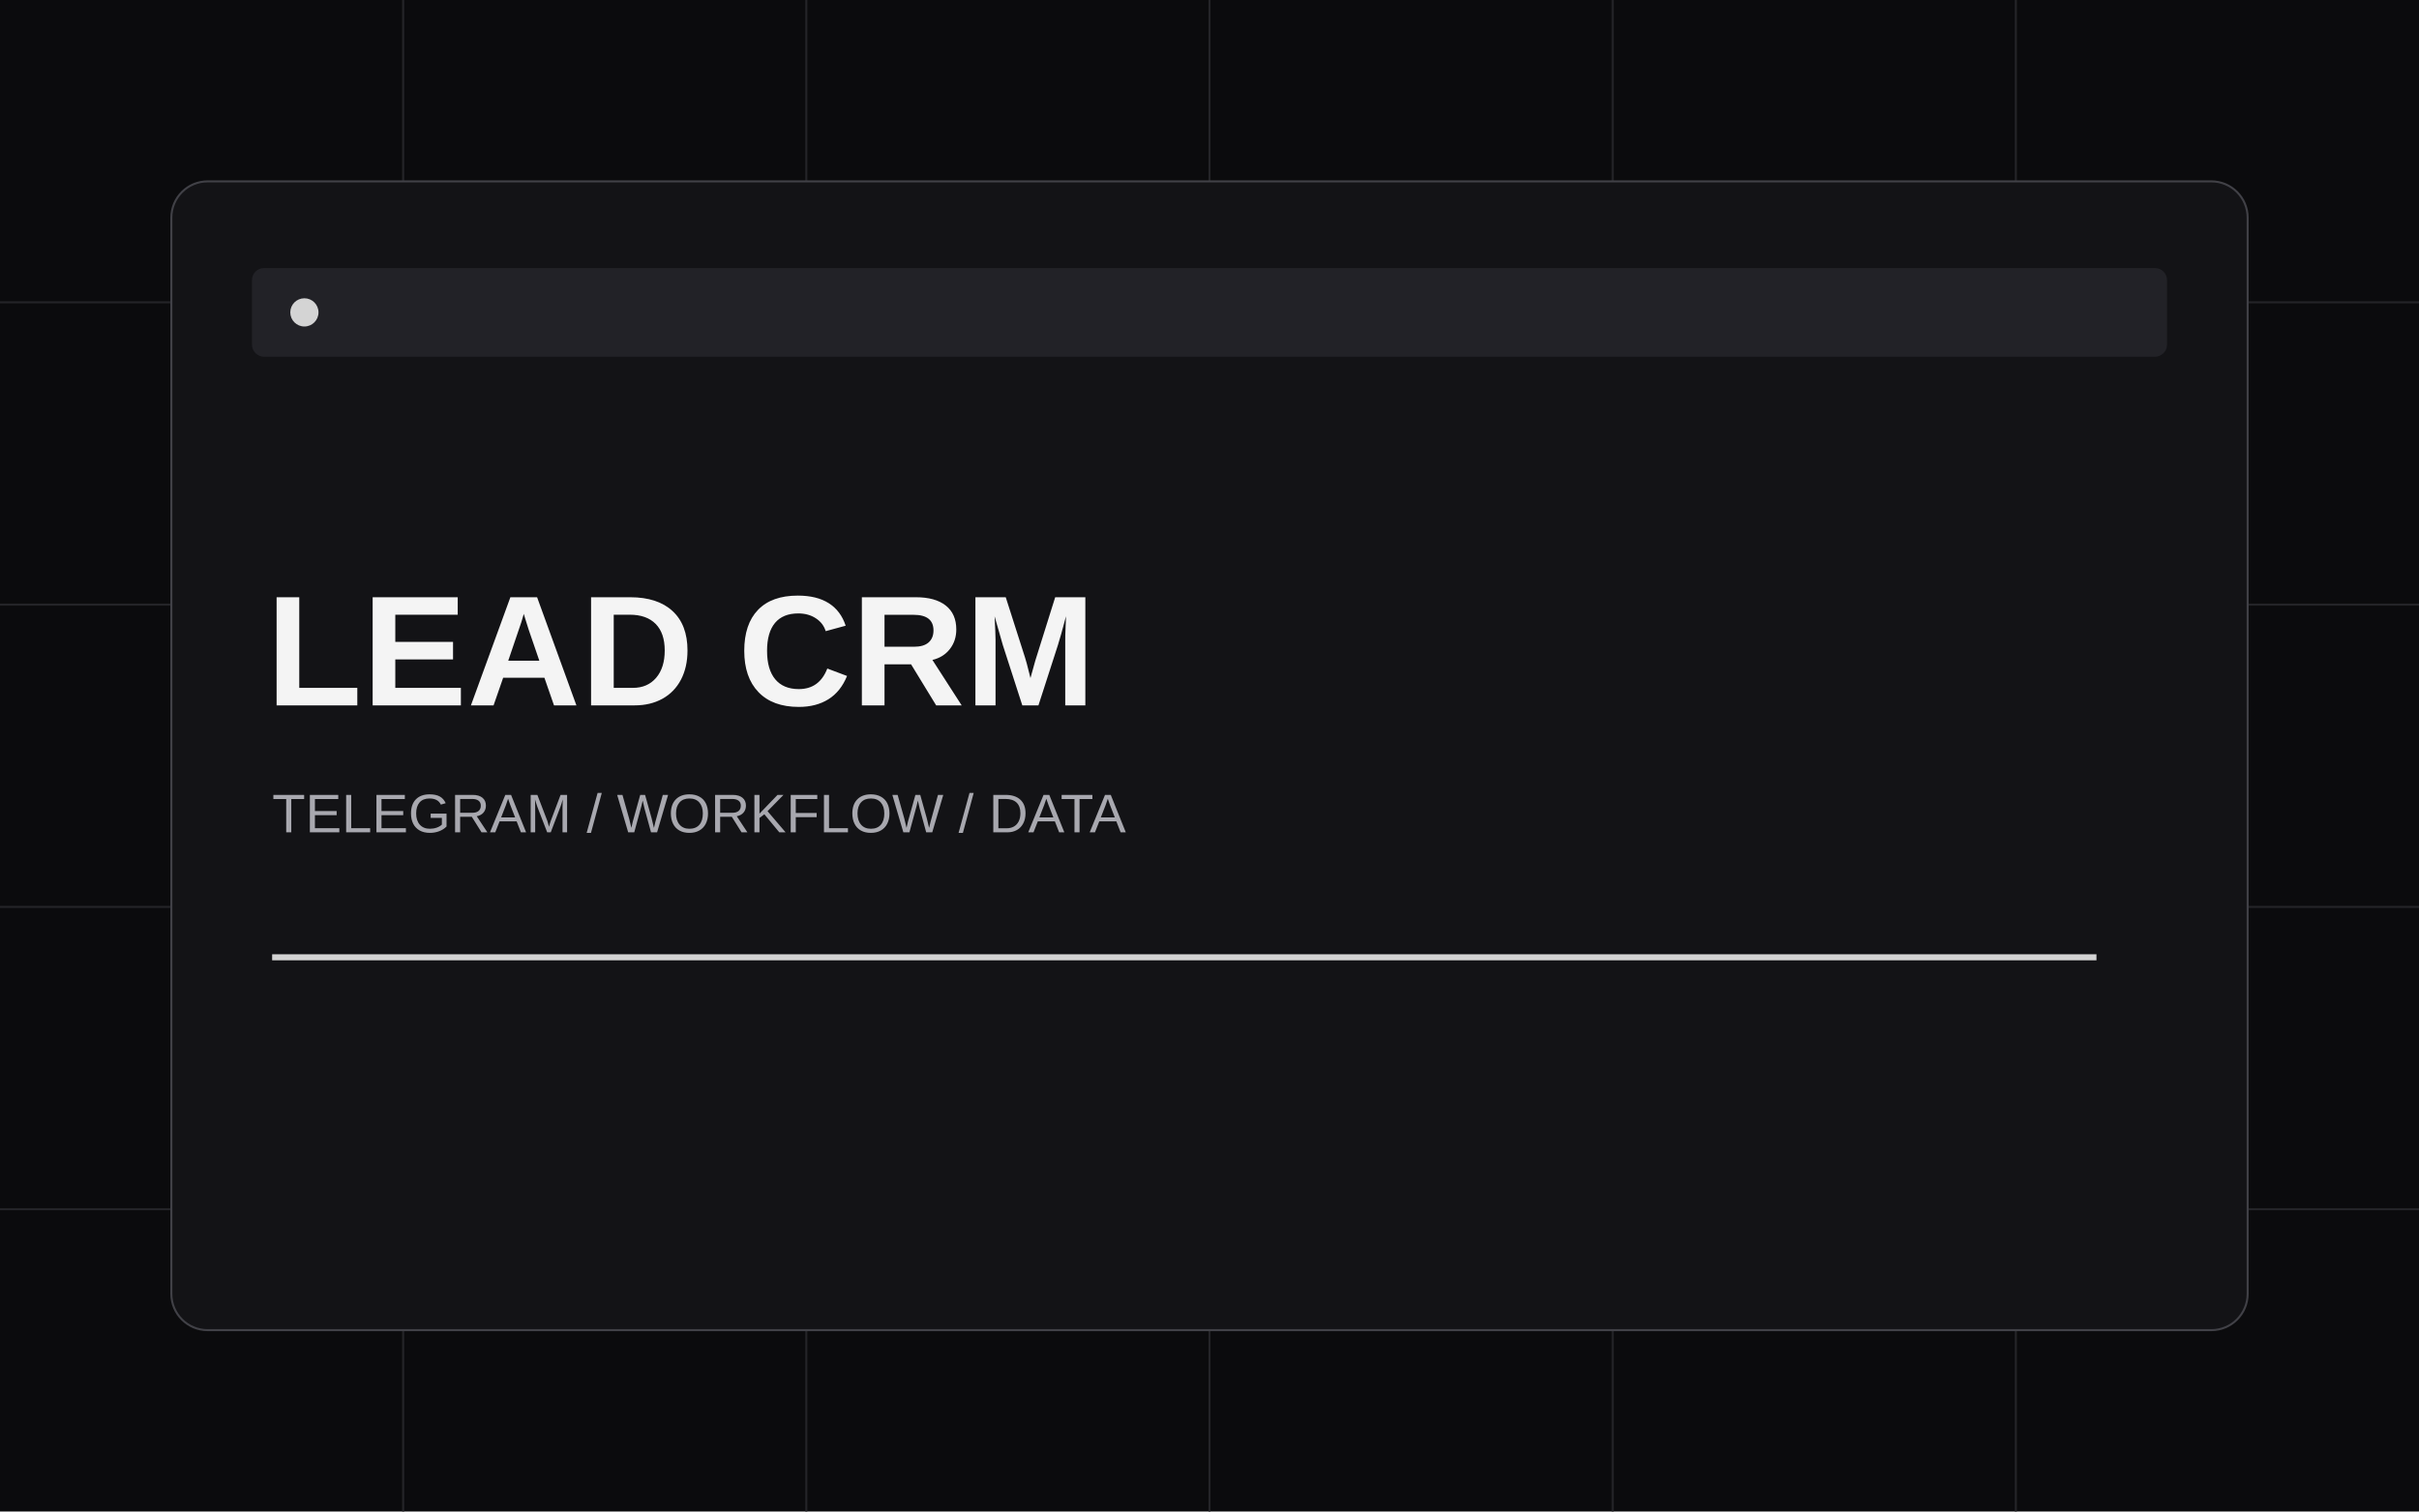
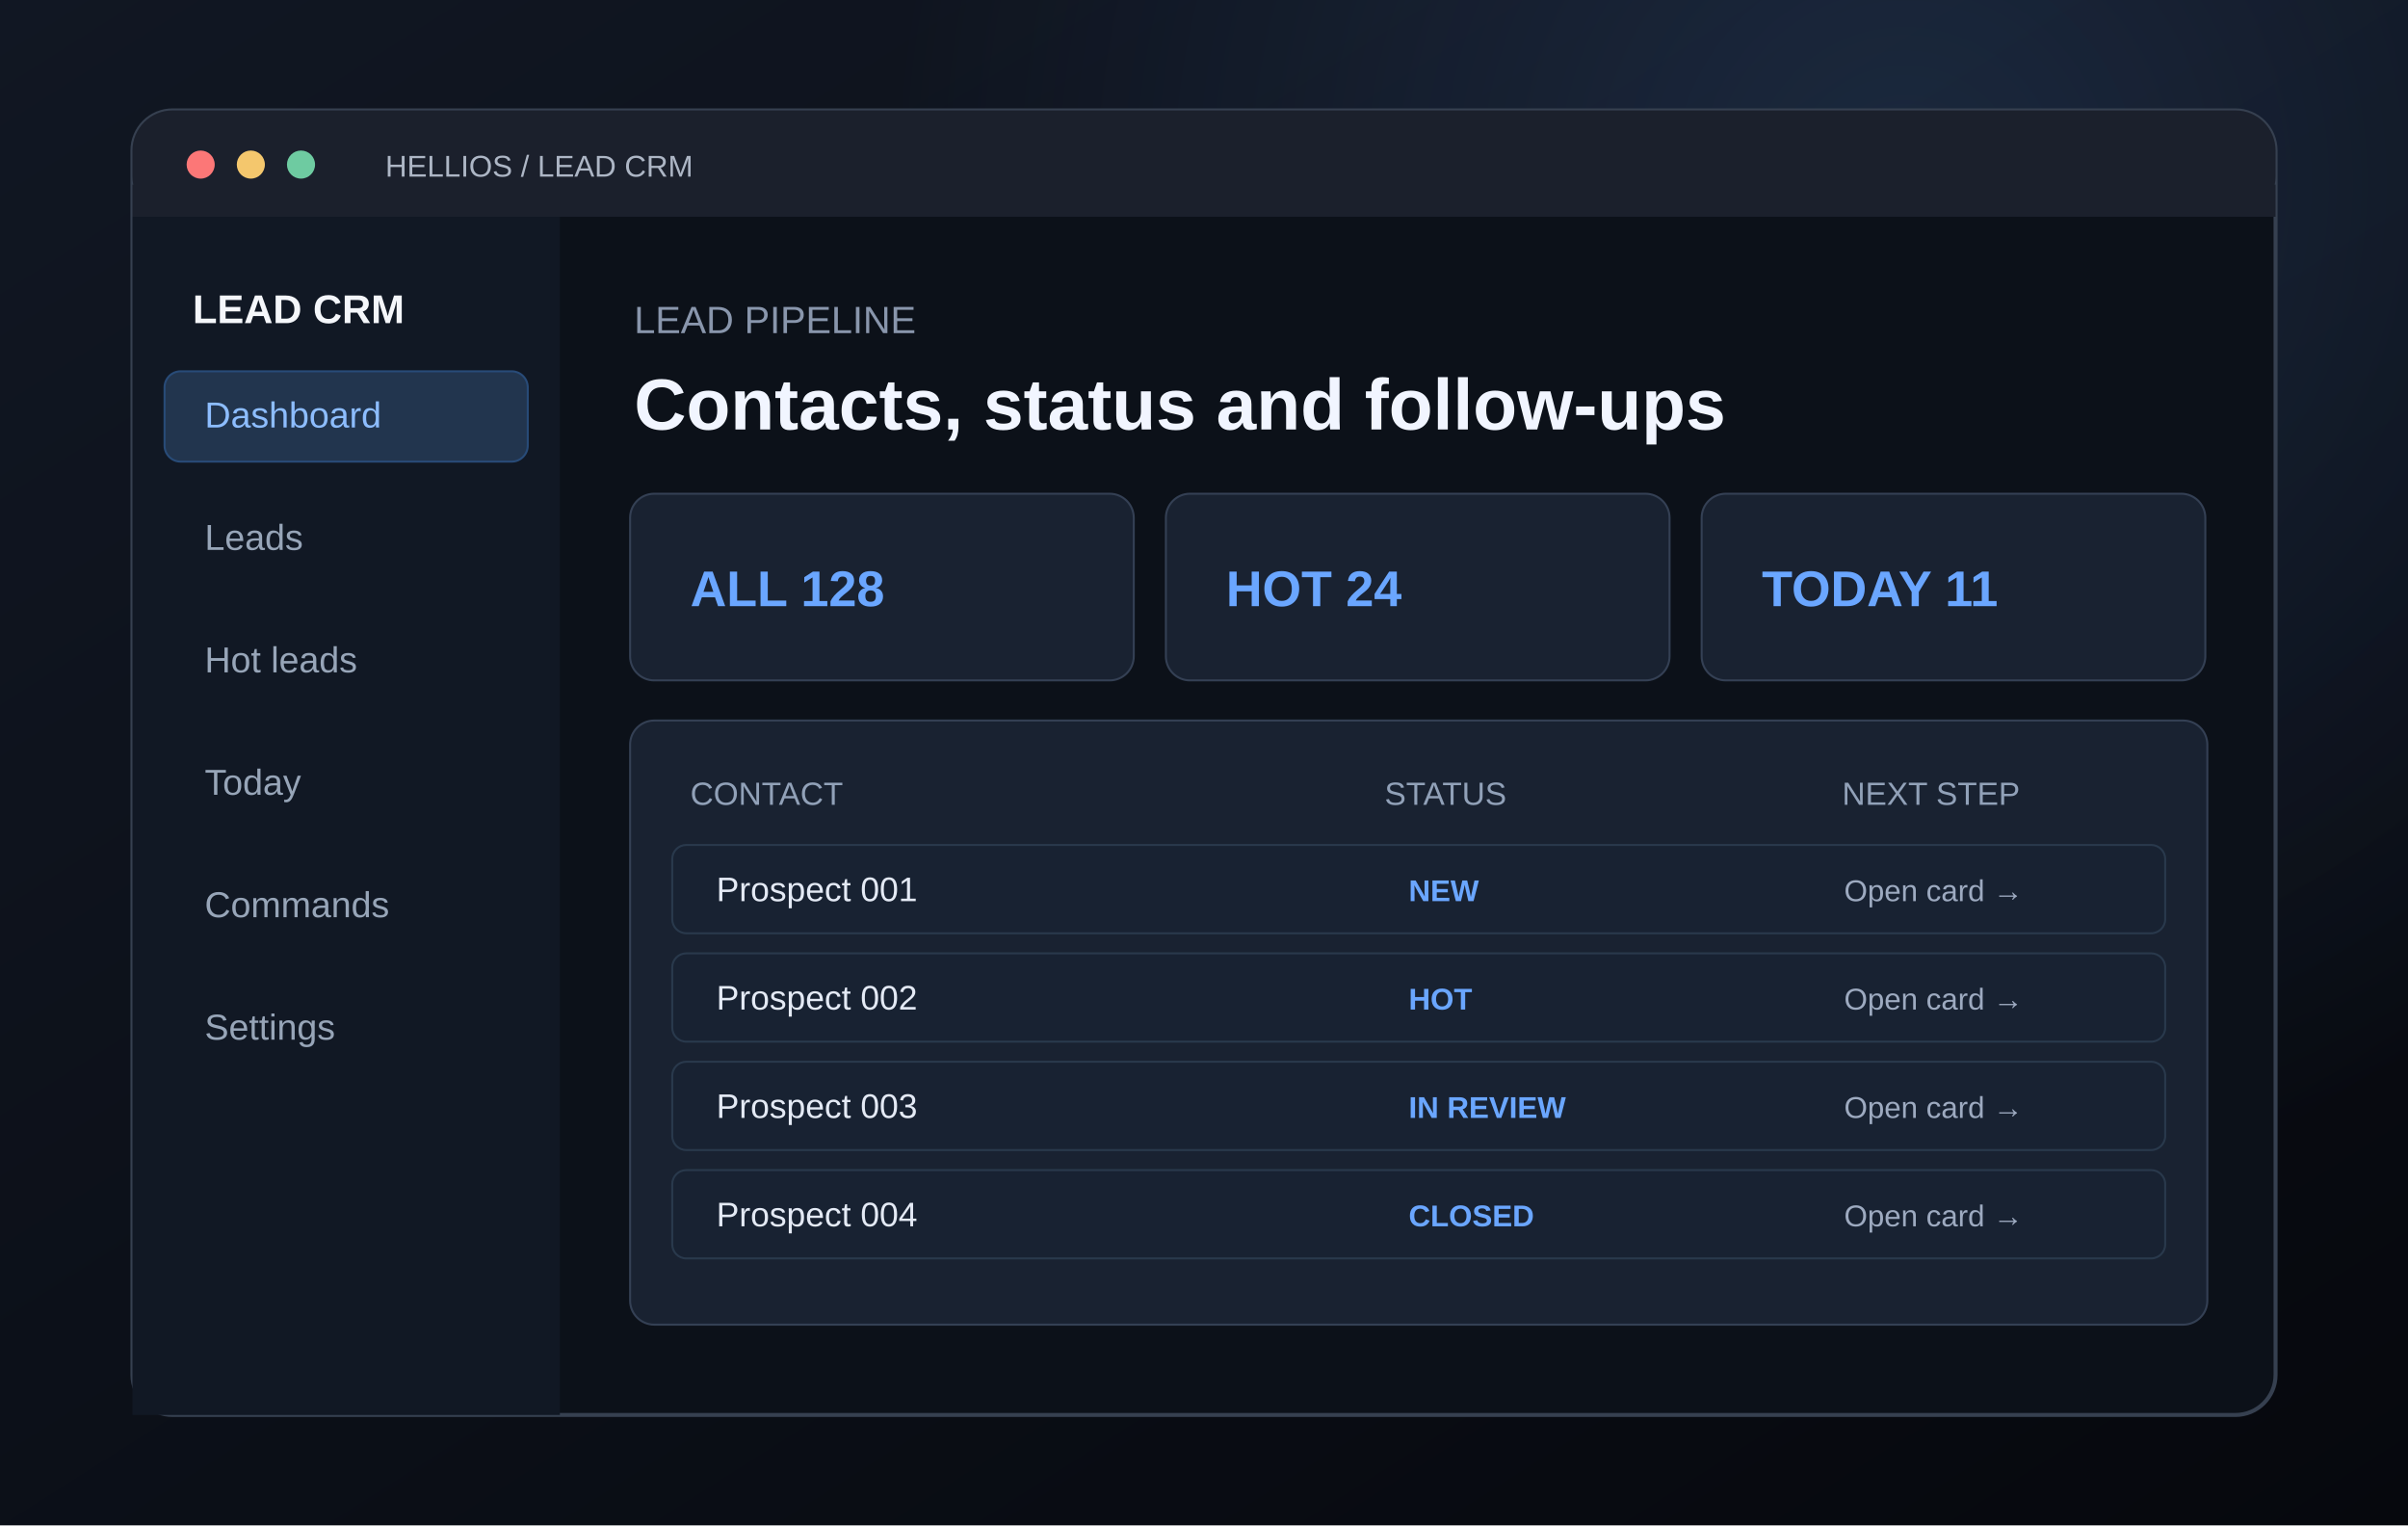
- <svg xmlns="http://www.w3.org/2000/svg" width="1200" height="750" viewBox="0 0 1200 750">
-   <rect width="1200" height="750" fill="#0b0b0d" />
-   <path d="M0 150H1200M0 300H1200M0 450H1200M0 600H1200M200 0V750M400 0V750M600 0V750M800 0V750M1000 0V750" stroke="#242428" stroke-width="1" />
-   <rect x="85" y="90" width="1030" height="570" rx="18" fill="#131316" stroke="#414147" />
-   <rect x="125" y="133" width="950" height="44" rx="6" fill="#222227" />
-   <circle cx="151" cy="155" r="7" fill="#d4d4d4" />
-   <text x="132" y="350" fill="#f4f4f4" font-family="Arial,sans-serif" font-size="78" font-weight="bold">LEAD CRM</text>
-   <text x="135" y="413" fill="#a8a8af" font-family="Arial,sans-serif" font-size="27">TELEGRAM / WORKFLOW / DATA</text>
-   <path d="M135 475H1040" stroke="#d4d4d4" stroke-width="3" />
+ <svg xmlns="http://www.w3.org/2000/svg" width="1200" height="760" viewBox="0 0 1200 760">
+   <defs>
+     <linearGradient id="bg" x2="1" y2="1">
+       <stop stop-color="#111723" />
+       <stop offset="1" stop-color="#06080d" />
+     </linearGradient>
+     <radialGradient id="glow">
+       <stop stop-color="#6aa6ff" stop-opacity=".16" />
+       <stop offset="1" stop-color="#6aa6ff" stop-opacity="0" />
+     </radialGradient>
+   </defs>
+   <rect width="1200" height="760" fill="url(#bg)" />
+   <circle cx="950" cy="90" r="510" fill="url(#glow)" />
+   <rect x="66" y="55" width="1068" height="650" rx="20" fill="#0c1119" stroke="#364050" stroke-width="2" />
+   <rect x="66" y="55" width="1068" height="53" rx="20" fill="#1b202c" />
+   <rect x="66" y="92" width="1068" height="16" fill="#1b202c" />
+   <circle cx="100" cy="82" r="7" fill="#fc7777" />
+   <circle cx="125" cy="82" r="7" fill="#f4c76d" />
+   <circle cx="150" cy="82" r="7" fill="#6ecba1" />
+   <text x="192" y="88" font-size="15" fill="#adb6c5" font-family="Arial">HELLIOS / LEAD CRM</text>
+   <rect x="66" y="108" width="213" height="597" fill="#111824" />
+   <text x="96" y="161" fill="#f4f6fa" font-size="20" font-weight="bold" font-family="Arial">LEAD CRM</text>
+   <rect x="82" y="185" width="181" height="45" rx="8" fill="#22354e" stroke="#284b78" />
+   <text x="102" y="213" font-size="18" fill="#8dbdff" font-weight="normal" font-family="Arial">Dashboard</text>
+   <text x="102" y="274" font-size="18" fill="#97a5b8" font-weight="normal" font-family="Arial">Leads</text>
+   <text x="102" y="335" font-size="18" fill="#97a5b8" font-weight="normal" font-family="Arial">Hot leads</text>
+   <text x="102" y="396" font-size="18" fill="#97a5b8" font-weight="normal" font-family="Arial">Today</text>
+   <text x="102" y="457" font-size="18" fill="#97a5b8" font-weight="normal" font-family="Arial">Commands</text>
+   <text x="102" y="518" font-size="18" fill="#97a5b8" font-weight="normal" font-family="Arial">Settings</text>
+   <text x="316" y="166" font-size="19" fill="#8996ac" font-weight="normal" font-family="Arial">LEAD PIPELINE</text>
+   <text x="316" y="214" font-size="36" fill="#f1f5ff" font-weight="bold" font-family="Arial">Contacts, status and follow-ups</text>
+   <rect x="314" y="246" width="251" height="93" rx="12" fill="#192231" stroke="#344054" />
+   <text x="344" y="302" font-size="25" fill="#6aa6ff" font-weight="bold" font-family="Arial">ALL  128</text>
+   <rect x="581" y="246" width="251" height="93" rx="12" fill="#192231" stroke="#344054" />
+   <text x="611" y="302" font-size="25" fill="#6aa6ff" font-weight="bold" font-family="Arial">HOT  24</text>
+   <rect x="848" y="246" width="251" height="93" rx="12" fill="#192231" stroke="#344054" />
+   <text x="878" y="302" font-size="25" fill="#6aa6ff" font-weight="bold" font-family="Arial">TODAY  11</text>
+   <rect x="314" y="359" width="786" height="301" rx="12" fill="#192231" stroke="#344054" />
+   <text x="344" y="401" font-size="16" fill="#91a1b8" font-weight="normal" font-family="Arial">CONTACT</text>
+   <text x="690" y="401" font-size="16" fill="#91a1b8" font-weight="normal" font-family="Arial">STATUS</text>
+   <text x="918" y="401" font-size="16" fill="#91a1b8" font-weight="normal" font-family="Arial">NEXT STEP</text>
+   <rect x="335" y="421" width="744" height="44" rx="7" fill="#182232" stroke="#29394c" />
+   <text x="357" y="449" font-size="17" fill="#e4eaf5" font-weight="normal" font-family="Arial">Prospect 001</text>
+   <text x="702" y="449" font-size="15" fill="#6aa6ff" font-weight="bold" font-family="Arial">NEW</text>
+   <text x="919" y="449" font-size="15" fill="#9daac0" font-weight="normal" font-family="Arial">Open card →</text>
+   <rect x="335" y="475" width="744" height="44" rx="7" fill="#182232" stroke="#29394c" />
+   <text x="357" y="503" font-size="17" fill="#e4eaf5" font-weight="normal" font-family="Arial">Prospect 002</text>
+   <text x="702" y="503" font-size="15" fill="#6aa6ff" font-weight="bold" font-family="Arial">HOT</text>
+   <text x="919" y="503" font-size="15" fill="#9daac0" font-weight="normal" font-family="Arial">Open card →</text>
+   <rect x="335" y="529" width="744" height="44" rx="7" fill="#182232" stroke="#29394c" />
+   <text x="357" y="557" font-size="17" fill="#e4eaf5" font-weight="normal" font-family="Arial">Prospect 003</text>
+   <text x="702" y="557" font-size="15" fill="#6aa6ff" font-weight="bold" font-family="Arial">IN REVIEW</text>
+   <text x="919" y="557" font-size="15" fill="#9daac0" font-weight="normal" font-family="Arial">Open card →</text>
+   <rect x="335" y="583" width="744" height="44" rx="7" fill="#182232" stroke="#29394c" />
+   <text x="357" y="611" font-size="17" fill="#e4eaf5" font-weight="normal" font-family="Arial">Prospect 004</text>
+   <text x="702" y="611" font-size="15" fill="#6aa6ff" font-weight="bold" font-family="Arial">CLOSED</text>
+   <text x="919" y="611" font-size="15" fill="#9daac0" font-weight="normal" font-family="Arial">Open card →</text>
</svg>
